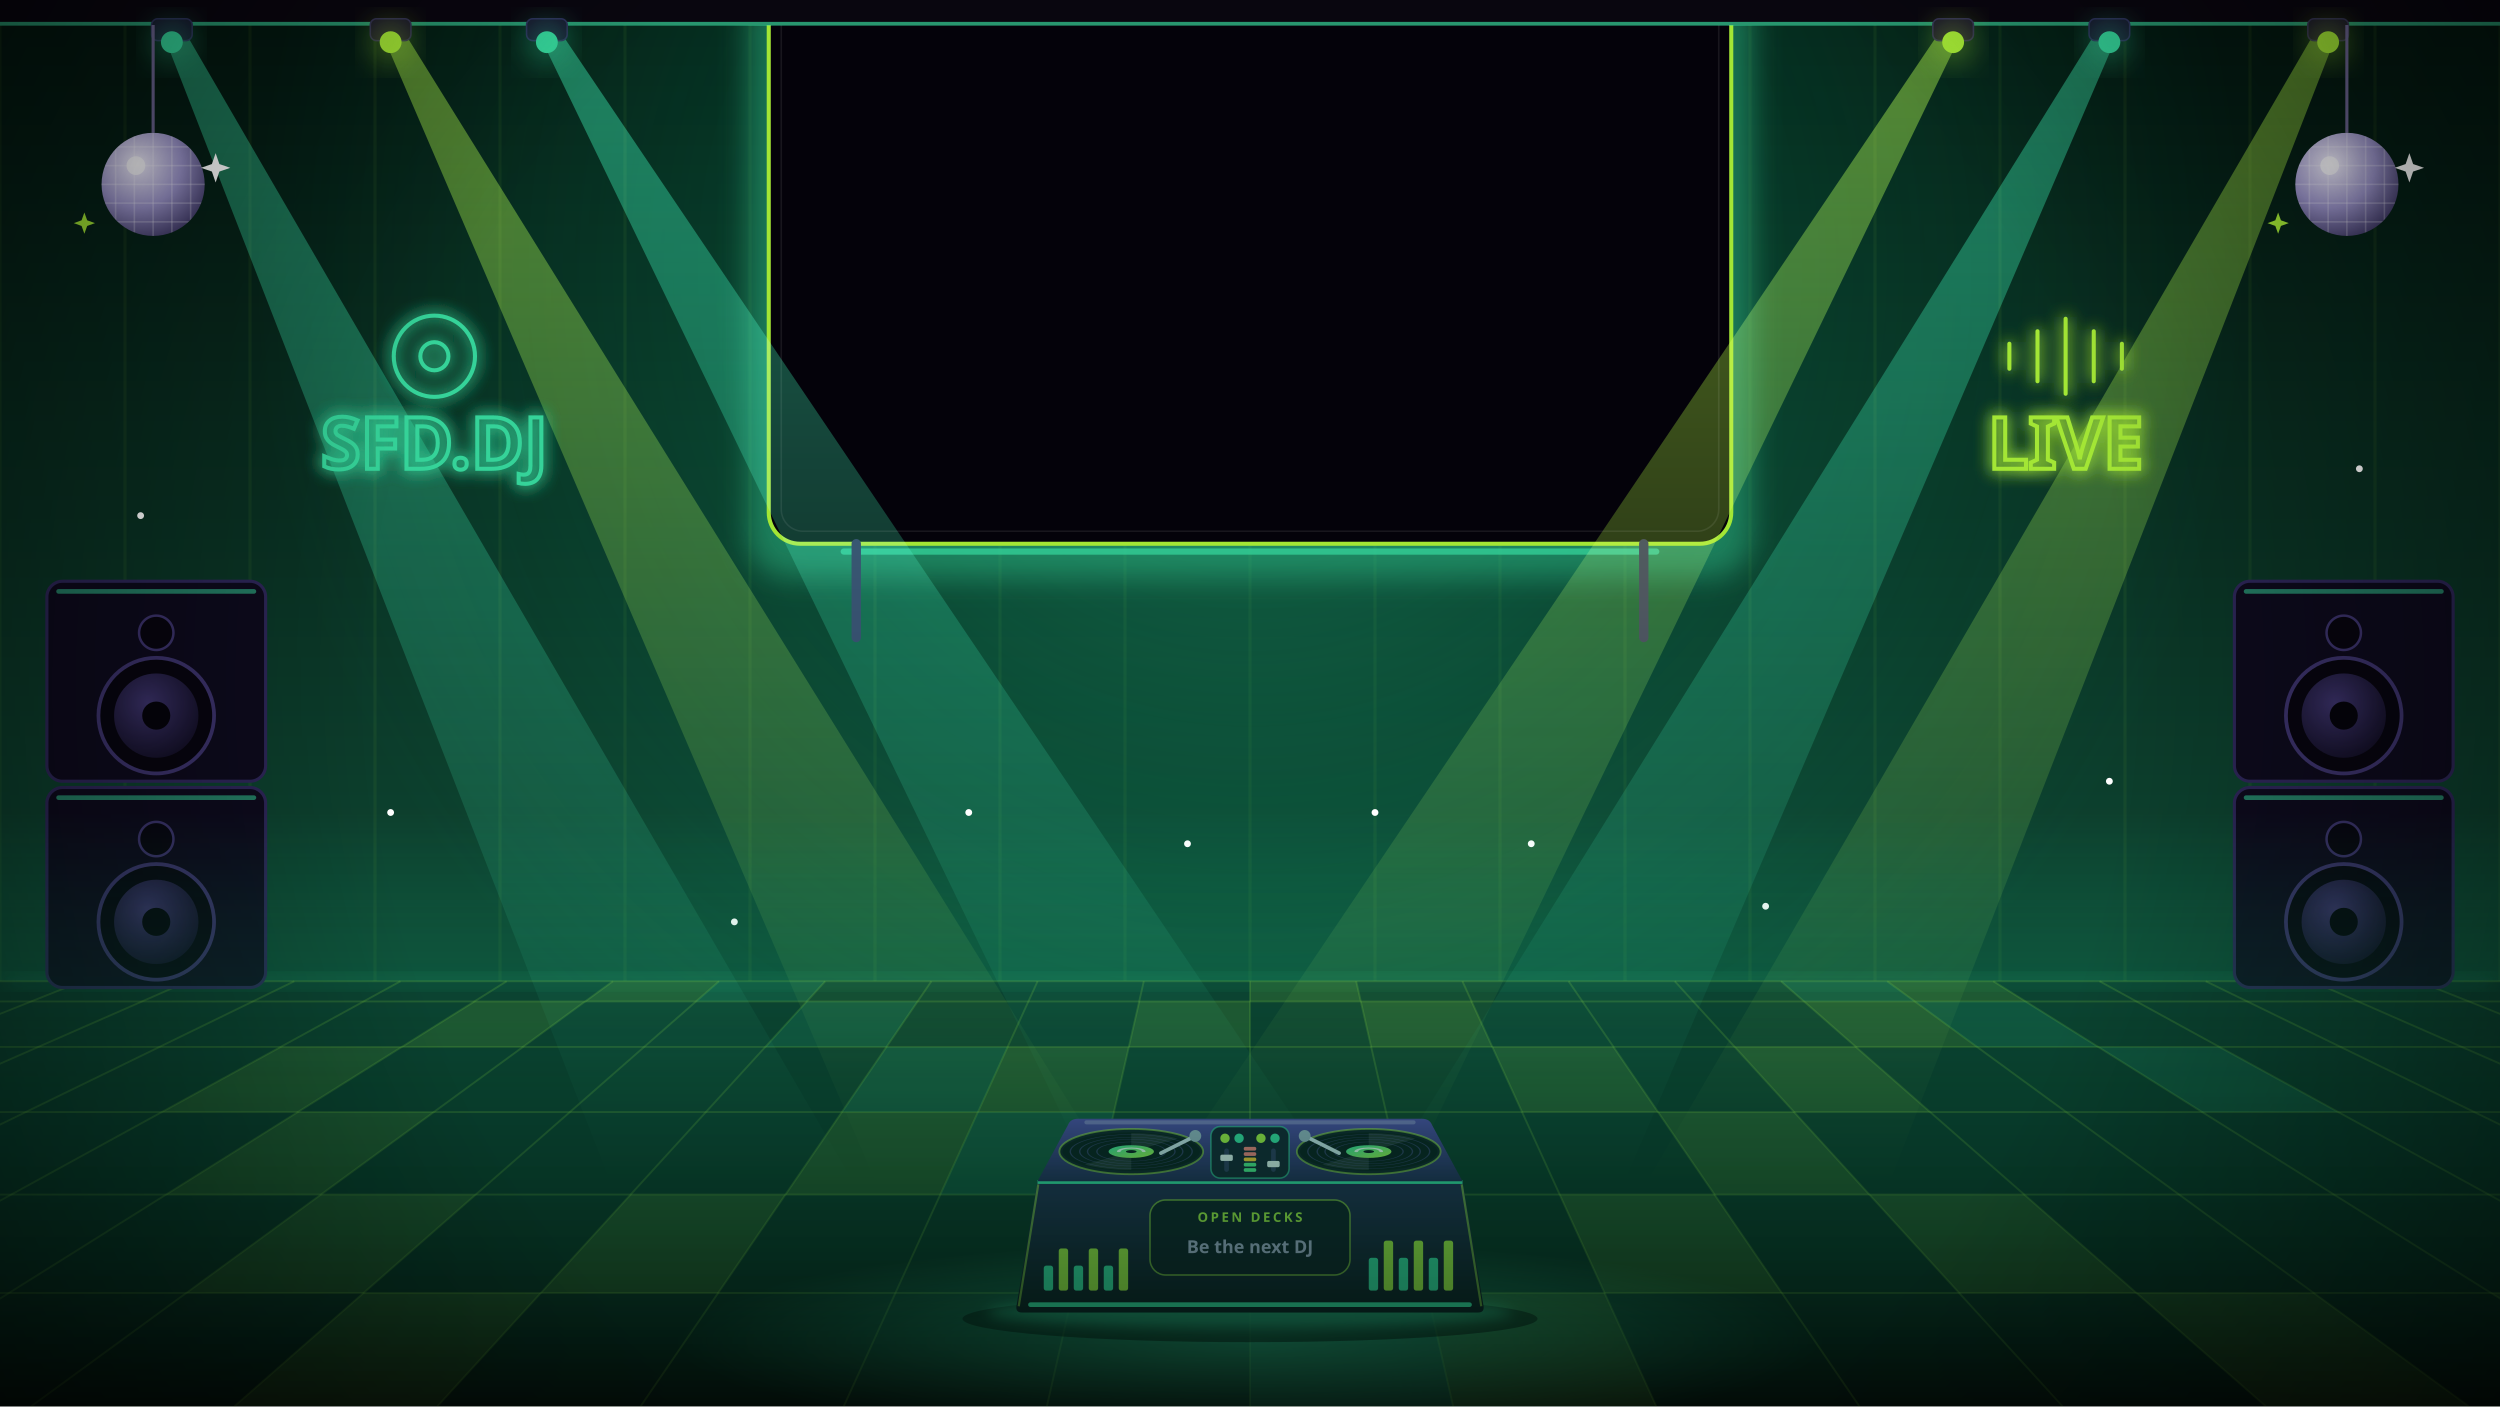
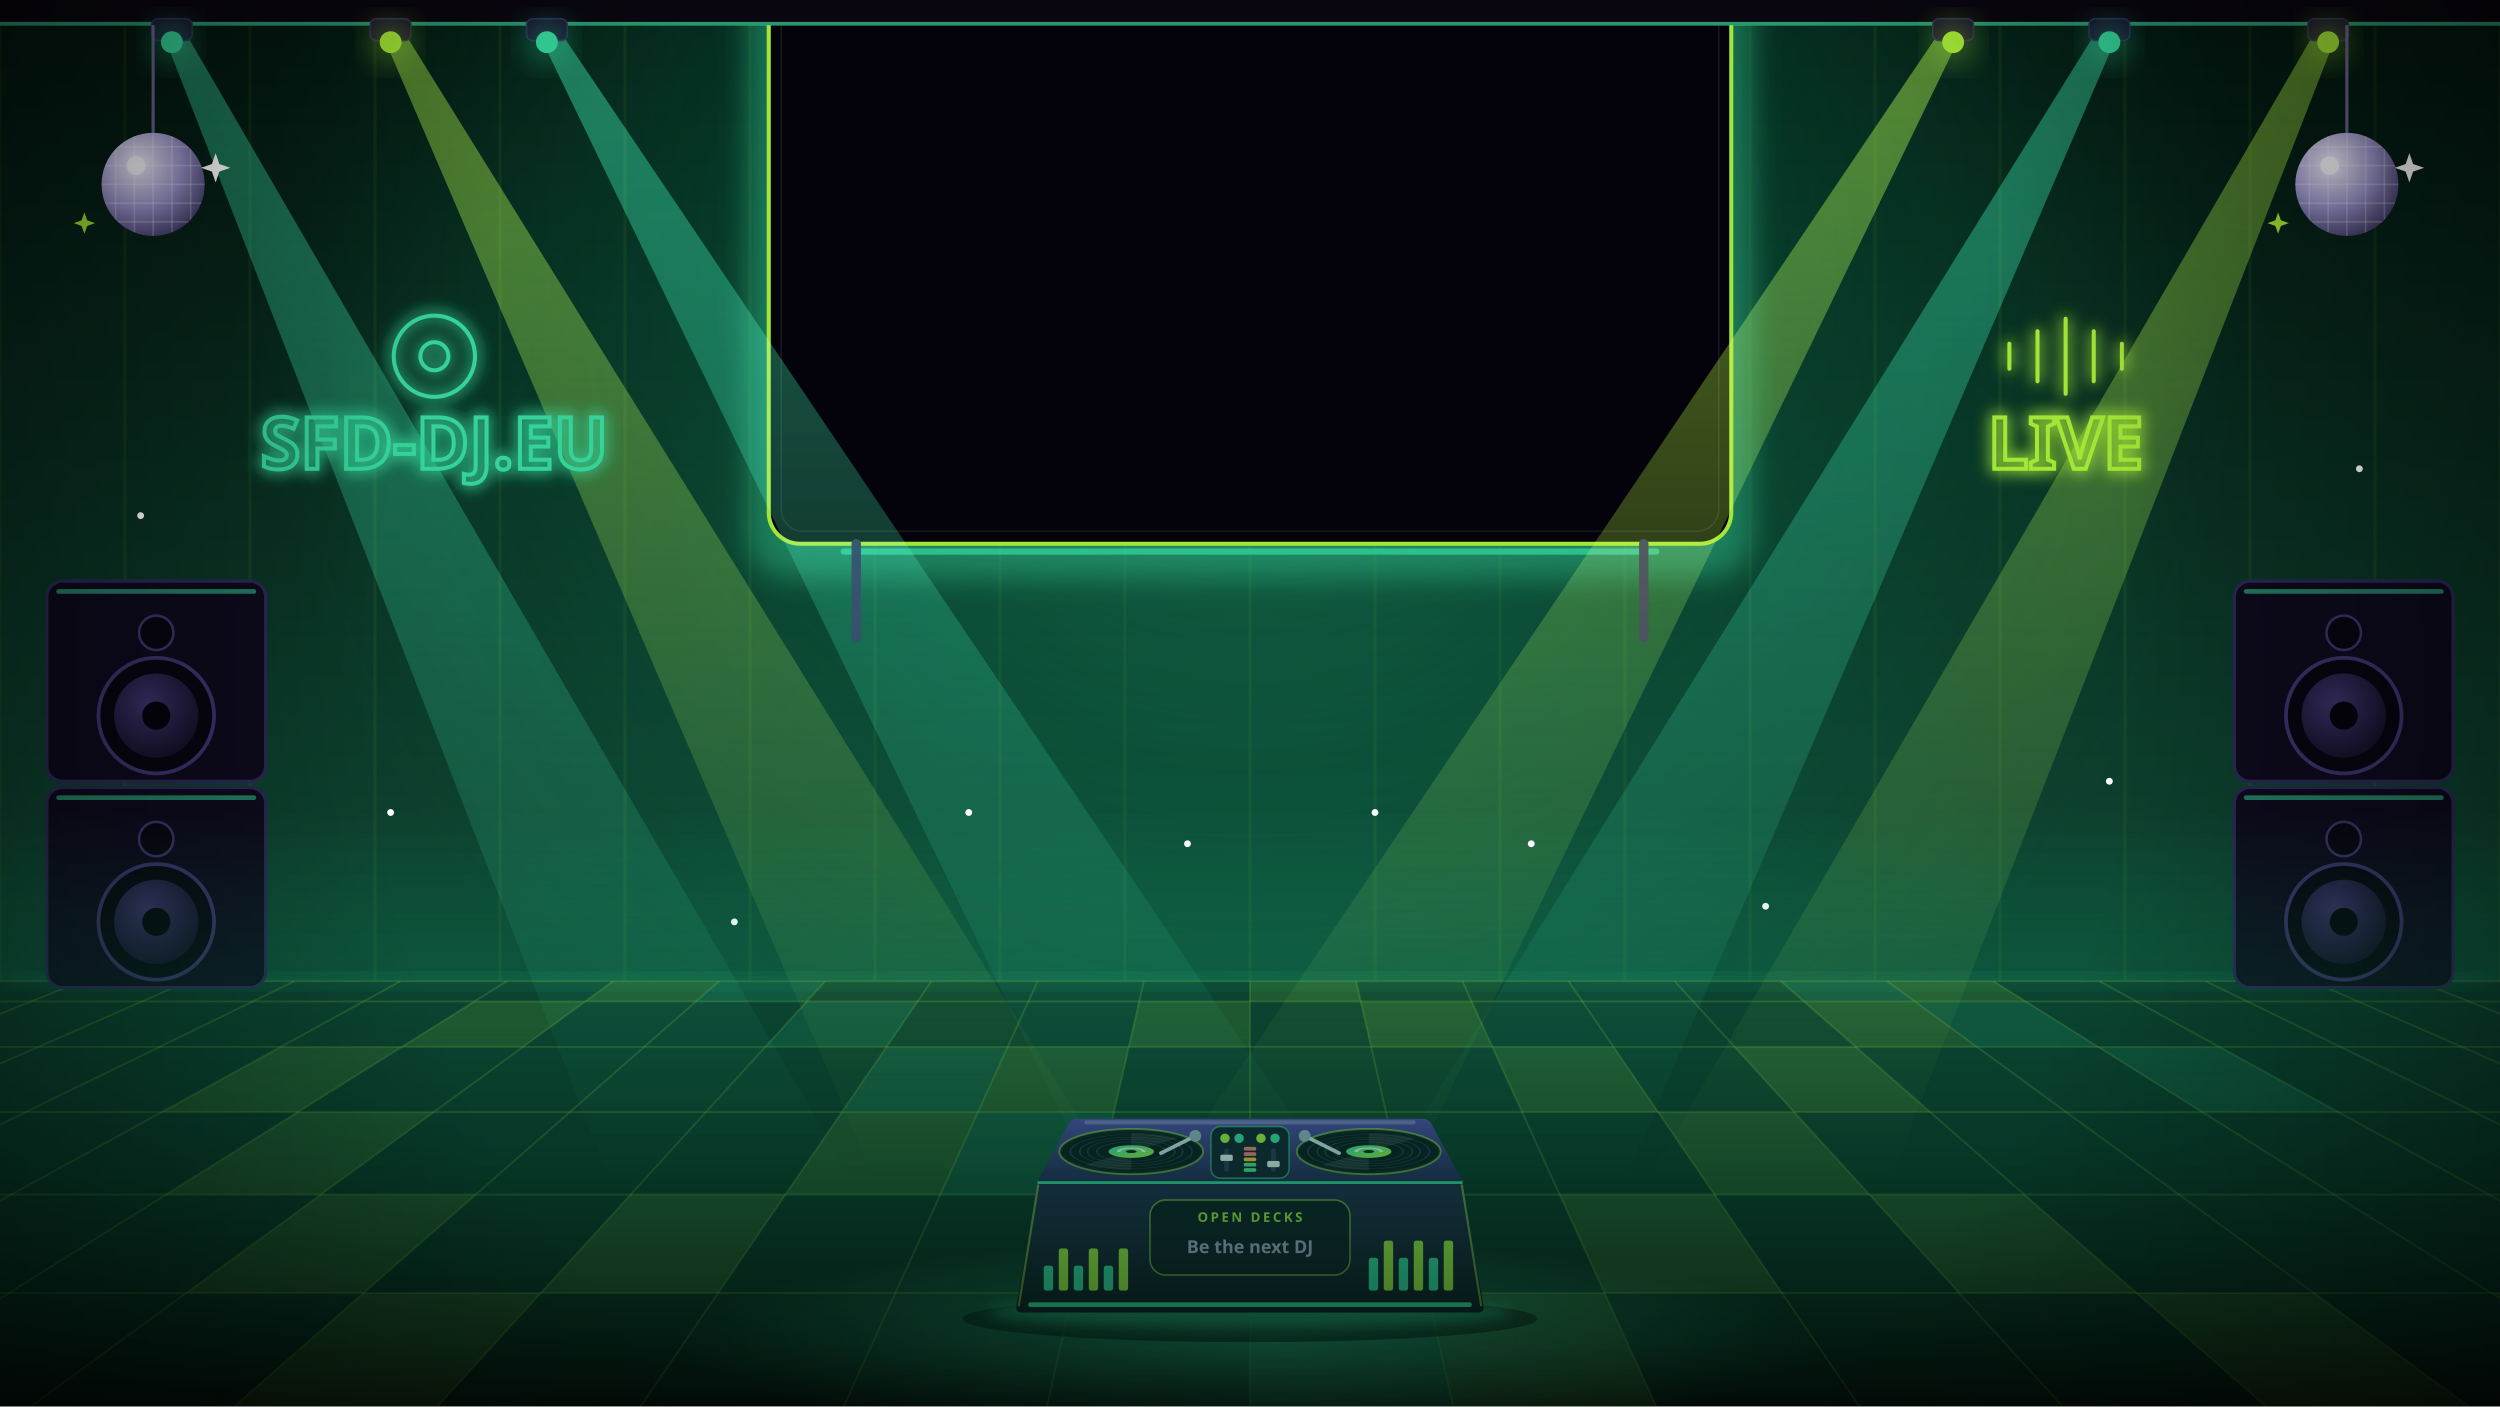
<svg xmlns="http://www.w3.org/2000/svg" width="1600" height="900" viewBox="0 0 1600 900" preserveAspectRatio="xMidYMin slice" aria-hidden="true">
  <defs>
    <linearGradient id="r7-wall" x1="0" y1="0" x2="0" y2="1">
      <stop stop-color="#03160f" />
      <stop offset="1" stop-color="#0f4a35" />
    </linearGradient>
    <linearGradient id="r7-floor" x1="0" y1="0" x2="0" y2="1">
      <stop stop-color="#0a3326" />
      <stop offset="1" stop-color="#020b07" />
    </linearGradient>
    <radialGradient id="r7-halo" cx="800" cy="172" r="640" gradientUnits="userSpaceOnUse">
      <stop stop-color="#34d399" stop-opacity=".38" />
      <stop offset=".5" stop-color="#10b981" stop-opacity=".16" />
      <stop offset="1" stop-color="#10b981" stop-opacity="0" />
    </radialGradient>
    <linearGradient id="r7-beamA" x1="0" y1="0" x2="0" y2="1">
      <stop stop-color="#34d399" stop-opacity=".5" />
      <stop offset="1" stop-color="#34d399" stop-opacity="0" />
    </linearGradient>
    <linearGradient id="r7-beamB" x1="0" y1="0" x2="0" y2="1">
      <stop stop-color="#a3e635" stop-opacity=".5" />
      <stop offset="1" stop-color="#a3e635" stop-opacity="0" />
    </linearGradient>
    <radialGradient id="r7-pool" cx=".5" cy=".5" r=".5">
      <stop stop-color="#34d399" stop-opacity=".55" />
      <stop offset="1" stop-color="#34d399" stop-opacity="0" />
    </radialGradient>
    <radialGradient id="r7-cone" cx=".4" cy=".35" r=".8">
      <stop stop-color="#3a3168" />
      <stop offset="1" stop-color="#0d0a1c" />
    </radialGradient>
    <radialGradient id="r7-ball" cx=".35" cy=".3" r=".85">
      <stop stop-color="#f5f3ff" />
      <stop offset=".5" stop-color="#9a93c9" />
      <stop offset="1" stop-color="#2b2550" />
    </radialGradient>
    <radialGradient id="r7-vig" cx="800" cy="440" r="1020" gradientUnits="userSpaceOnUse">
      <stop offset=".55" stop-color="#000" stop-opacity="0" />
      <stop offset="1" stop-color="#000" stop-opacity=".6" />
    </radialGradient>
    <linearGradient id="r7-haze" x1="0" y1="0" x2="0" y2="1">
      <stop stop-color="#10b981" stop-opacity="0" />
      <stop offset="1" stop-color="#020b07" stop-opacity=".7" />
    </linearGradient>
    <filter id="r7-neon" x="-20%" y="-60%" width="140%" height="220%">
      <feGaussianBlur stdDeviation="5" result="b" />
      <feMerge>
        <feMergeNode in="b" />
        <feMergeNode in="b" />
        <feMergeNode in="SourceGraphic" />
      </feMerge>
    </filter>
    <filter id="r7-soft" x="-30%" y="-30%" width="160%" height="160%">
      <feGaussianBlur stdDeviation="9" />
    </filter>
  </defs>
  <rect width="1600" height="652" fill="url(#r7-wall)" />
  <rect x="-1" width="2" height="628" fill="#a3e635" opacity=".06" />
  <rect x="79" width="2" height="628" fill="#a3e635" opacity=".06" />
  <rect x="159" width="2" height="628" fill="#a3e635" opacity=".06" />
  <rect x="239" width="2" height="628" fill="#a3e635" opacity=".06" />
  <rect x="319" width="2" height="628" fill="#a3e635" opacity=".06" />
  <rect x="399" width="2" height="628" fill="#a3e635" opacity=".06" />
  <rect x="479" width="2" height="628" fill="#a3e635" opacity=".06" />
  <rect x="559" width="2" height="628" fill="#a3e635" opacity=".06" />
  <rect x="639" width="2" height="628" fill="#a3e635" opacity=".06" />
  <rect x="719" width="2" height="628" fill="#a3e635" opacity=".06" />
  <rect x="799" width="2" height="628" fill="#a3e635" opacity=".06" />
  <rect x="879" width="2" height="628" fill="#a3e635" opacity=".06" />
  <rect x="959" width="2" height="628" fill="#a3e635" opacity=".06" />
  <rect x="1039" width="2" height="628" fill="#a3e635" opacity=".06" />
  <rect x="1119" width="2" height="628" fill="#a3e635" opacity=".06" />
  <rect x="1199" width="2" height="628" fill="#a3e635" opacity=".06" />
  <rect x="1279" width="2" height="628" fill="#a3e635" opacity=".06" />
  <rect x="1359" width="2" height="628" fill="#a3e635" opacity=".06" />
  <rect x="1439" width="2" height="628" fill="#a3e635" opacity=".06" />
  <rect x="1519" width="2" height="628" fill="#a3e635" opacity=".06" />
  <rect x="1599" width="2" height="628" fill="#a3e635" opacity=".06" />
  <rect width="1600" height="900" fill="url(#r7-halo)" />
  <rect x="478" y="-14" width="644" height="384" rx="28" fill="#34d399" opacity=".4" filter="url(#r7-soft)" />
  <rect x="492" y="-12" width="616" height="360" rx="20" fill="#04020a" stroke="#a3e635" stroke-width="2.6" />
  <rect x="500" y="-4" width="600" height="344" rx="14" fill="none" stroke="#fff" stroke-opacity=".08" />
  <rect x="538" y="351" width="524" height="4" rx="2" fill="#34d399" opacity=".75" />
  <path d="M548 348v60M1052 348v60" stroke="#2c2556" stroke-width="6" stroke-linecap="round" />
  <rect y="628" width="1600" height="272" fill="url(#r7-floor)" />
  <rect y="624" width="1600" height="8" fill="#34d399" opacity=".3" filter="url(#r7-soft)" />
  <g stroke="#a3e635" stroke-opacity=".2" stroke-width="1.2">
    <line x1="-151.509" y1="628" x2="-1020" y2="900" />
    <line x1="-83.544" y1="628" x2="-890" y2="900" />
    <line x1="-15.579" y1="628" x2="-760" y2="900" />
    <line x1="52.386" y1="628" x2="-630" y2="900" />
    <line x1="120.351" y1="628" x2="-500" y2="900" />
    <line x1="188.316" y1="628" x2="-370" y2="900" />
    <line x1="256.281" y1="628" x2="-240" y2="900" />
    <line x1="324.246" y1="628" x2="-110" y2="900" />
    <line x1="392.211" y1="628" x2="20" y2="900" />
    <line x1="460.175" y1="628" x2="150" y2="900" />
    <line x1="528.14" y1="628" x2="280" y2="900" />
    <line x1="596.105" y1="628" x2="410" y2="900" />
    <line x1="664.07" y1="628" x2="540" y2="900" />
    <line x1="732.035" y1="628" x2="670" y2="900" />
    <line x1="800" y1="628" x2="800" y2="900" />
    <line x1="867.965" y1="628" x2="930" y2="900" />
    <line x1="935.93" y1="628" x2="1060" y2="900" />
    <line x1="1003.895" y1="628" x2="1190" y2="900" />
    <line x1="1071.86" y1="628" x2="1320" y2="900" />
    <line x1="1139.825" y1="628" x2="1450" y2="900" />
    <line x1="1207.789" y1="628" x2="1580" y2="900" />
    <line x1="1275.754" y1="628" x2="1710" y2="900" />
    <line x1="1343.719" y1="628" x2="1840" y2="900" />
    <line x1="1411.684" y1="628" x2="1970" y2="900" />
    <line x1="1479.649" y1="628" x2="2100" y2="900" />
    <line x1="1547.614" y1="628" x2="2230" y2="900" />
    <line x1="1615.579" y1="628" x2="2360" y2="900" />
    <line x1="1683.544" y1="628" x2="2490" y2="900" />
    <line x1="1751.509" y1="628" x2="2620" y2="900" />
    <line x1="0" x2="1600" y1="628" y2="628" />
    <line x1="0" x2="1600" y1="640.933" y2="640.933" />
    <line x1="0" x2="1600" y1="670.021" y2="670.021" />
    <line x1="0" x2="1600" y1="711.718" y2="711.718" />
    <line x1="0" x2="1600" y1="764.525" y2="764.525" />
    <line x1="0" x2="1600" y1="827.508" y2="827.508" />
  </g>
  <polygon class="sc-tile" points="392.211,628 460.175,628 445.427,640.933 374.512,640.933" fill="#a3e635" opacity=".16" style="animation-delay: 1.4s;" />
  <polygon class="sc-tile" points="460.175,628 528.14,628 516.341,640.933 445.427,640.933" fill="#34d399" opacity=".16" style="animation-delay: 0.3s;" />
  <polygon class="sc-tile" points="800,628 867.965,628 870.915,640.933 800,640.933" fill="#a3e635" opacity=".16" style="animation-delay: 2s;" />
  <polygon class="sc-tile" points="1139.825,628 1207.789,628 1225.488,640.933 1154.573,640.933" fill="#34d399" opacity=".16" style="animation-delay: 1.3s;" />
  <polygon class="sc-tile" points="1207.789,628 1275.754,628 1296.402,640.933 1225.488,640.933" fill="#a3e635" opacity=".16" style="animation-delay: 0.2s;" />
  <polygon class="sc-tile" points="303.598,640.933 374.512,640.933 334.709,670.021 257.16,670.021" fill="#a3e635" opacity=".16" style="animation-delay: 0.8s;" />
  <polygon class="sc-tile" points="516.341,640.933 587.256,640.933 567.354,670.021 489.806,670.021" fill="#34d399" opacity=".16" style="animation-delay: 2.3s;" />
  <polygon class="sc-tile" points="729.085,640.933 800,640.933 800,670.021 722.451,670.021" fill="#a3e635" opacity=".16" style="animation-delay: 1.4s;" />
  <polygon class="sc-tile" points="870.915,640.933 941.829,640.933 955.097,670.021 877.549,670.021" fill="#a3e635" opacity=".16" style="animation-delay: 1.6s;" />
  <polygon class="sc-tile" points="1154.573,640.933 1225.488,640.933 1265.291,670.021 1187.743,670.021" fill="#a3e635" opacity=".16" style="animation-delay: 2s;" />
  <polygon class="sc-tile" points="1225.488,640.933 1296.402,640.933 1342.84,670.021 1265.291,670.021" fill="#34d399" opacity=".16" style="animation-delay: 0.9s;" />
  <polygon class="sc-tile" points="179.611,670.021 257.16,670.021 190.591,711.718 103.532,711.718" fill="#a3e635" opacity=".16" style="animation-delay: 0.2s;" />
  <polygon class="sc-tile" points="567.354,670.021 644.903,670.021 625.883,711.718 538.825,711.718" fill="#34d399" opacity=".16" style="animation-delay: 1.9s;" />
  <polygon class="sc-tile" points="644.903,670.021 722.451,670.021 712.942,711.718 625.883,711.718" fill="#a3e635" opacity=".16" style="animation-delay: 0.8s;" />
  <polygon class="sc-tile" points="955.097,670.021 1032.646,670.021 1061.175,711.718 974.117,711.718" fill="#a3e635" opacity=".16" style="animation-delay: 1.2s;" />
  <polygon class="sc-tile" points="1110.194,670.021 1187.743,670.021 1235.292,711.718 1148.234,711.718" fill="#a3e635" opacity=".16" style="animation-delay: 1.4s;" />
  <polygon class="sc-tile" points="1342.84,670.021 1420.389,670.021 1496.468,711.718 1409.409,711.718" fill="#34d399" opacity=".16" style="animation-delay: 0.5s;" />
  <polygon class="sc-tile" points="190.591,711.718 277.649,711.718 205.386,764.525 106.284,764.525" fill="#a3e635" opacity=".16" style="animation-delay: 2.2s;" />
  <polygon class="sc-tile" points="538.825,711.718 625.883,711.718 601.795,764.525 502.693,764.525" fill="#a3e635" opacity=".16" style="animation-delay: 0.2s;" />
  <polygon class="sc-tile" points="625.883,711.718 712.942,711.718 700.898,764.525 601.795,764.525" fill="#34d399" opacity=".16" style="animation-delay: 1.5s;" />
  <polygon class="sc-tile" points="1061.175,711.718 1148.234,711.718 1196.409,764.525 1097.307,764.525" fill="#a3e635" opacity=".16" style="animation-delay: 0.8s;" />
  <polygon class="sc-tile" points="205.386,764.525 304.488,764.525 232.666,827.508 119.199,827.508" fill="#a3e635" opacity=".16" style="animation-delay: 1.8s;" />
  <polygon class="sc-tile" points="403.591,764.525 502.693,764.525 459.6,827.508 346.133,827.508" fill="#a3e635" opacity=".16" style="animation-delay: 2s;" />
  <polygon class="sc-tile" points="700.898,764.525 800,764.525 800,827.508 686.533,827.508" fill="#34d399" opacity=".16" style="animation-delay: 1.1s;" />
  <polygon class="sc-tile" points="998.205,764.525 1097.307,764.525 1140.4,827.508 1026.934,827.508" fill="#a3e635" opacity=".16" style="animation-delay: 0.2s;" />
  <polygon class="sc-tile" points="1196.409,764.525 1295.512,764.525 1367.334,827.508 1253.867,827.508" fill="#a3e635" opacity=".16" style="animation-delay: 0.4s;" />
  <polygon class="sc-tile" points="232.666,827.508 346.133,827.508 280,900 150,900" fill="#a3e635" opacity=".16" style="animation-delay: 1.4s;" />
  <polygon class="sc-tile" points="800,827.508 913.467,827.508 930,900 800,900" fill="#34d399" opacity=".16" style="animation-delay: 0.7s;" />
  <polygon class="sc-tile" points="913.467,827.508 1026.934,827.508 1060,900 930,900" fill="#a3e635" opacity=".16" style="animation-delay: 2s;" />
  <polygon class="sc-tile" points="1367.334,827.508 1480.801,827.508 1580,900 1450,900" fill="#a3e635" opacity=".16" style="animation-delay: 0s;" />
  <polygon class="sc-tile" points="1594.268,827.508 1707.734,827.508 1840,900 1710,900" fill="#a3e635" opacity=".16" style="animation-delay: 0.2s;" />
  <polygon class="sc-tile" points="20,900 150,900 57.072,981.491 -91.514,981.491" fill="#a3e635" opacity=".16" style="animation-delay: 0.8s;" />
  <polygon class="sc-tile" points="280,900 410,900 354.243,981.491 205.657,981.491" fill="#a3e635" opacity=".16" style="animation-delay: 1s;" />
  <polygon class="sc-tile" points="800,900 930,900 948.586,981.491 800,981.491" fill="#a3e635" opacity=".16" style="animation-delay: 1.4s;" />
  <polygon class="sc-tile" points="930,900 1060,900 1097.171,981.491 948.586,981.491" fill="#34d399" opacity=".16" style="animation-delay: 0.3s;" />
  <polygon class="sc-tile" points="1580,900 1710,900 1840.1,981.491 1691.514,981.491" fill="#a3e635" opacity=".16" style="animation-delay: 2s;" />
  <g transform="translate(0 0)">
    <ellipse cx="800" cy="858" rx="370" ry="64" fill="url(#r7-pool)" />
    <ellipse cx="800" cy="844" rx="184" ry="15" fill="#000" opacity=".55" />
  </g>
  <g style="mix-blend-mode: screen;">
    <path class="sc-beam" d="M103 18H117L548 760H392Z" fill="url(#r7-beamA)" style="transform-origin: 110px 18px; animation-delay: 0s;" />
    <path class="sc-beam" d="M243 18H257L718 760H562Z" fill="url(#r7-beamB)" style="transform-origin: 250px 18px; animation-delay: -1.6s;" />
    <path class="sc-beam" d="M343 18H357L858 760H702Z" fill="url(#r7-beamA)" style="transform-origin: 350px 18px; animation-delay: -3.2s;" />
    <path class="sc-beam" d="M1243 18H1257L898 760H742Z" fill="url(#r7-beamB)" style="transform-origin: 1250px 18px; animation-delay: -0.8s;" />
    <path class="sc-beam" d="M1343 18H1357L1038 760H882Z" fill="url(#r7-beamA)" style="transform-origin: 1350px 18px; animation-delay: -2.4s;" />
    <path class="sc-beam" d="M1483 18H1497L1208 760H1052Z" fill="url(#r7-beamB)" style="transform-origin: 1490px 18px; animation-delay: -4s;" />
  </g>
  <rect width="1600" height="16" fill="#09060f" />
  <rect y="14" width="1600" height="2.4" fill="#34d399" opacity=".7" />
  <g>
    <rect x="97" y="12" width="26" height="14" rx="4" fill="#150f2a" stroke="#2c2556" />
    <circle cx="110" cy="27" r="7" fill="#34d399" />
    <circle cx="110" cy="27" r="14" fill="#34d399" opacity=".35" filter="url(#r7-soft)" />
  </g>
  <g>
    <rect x="237" y="12" width="26" height="14" rx="4" fill="#150f2a" stroke="#2c2556" />
    <circle cx="250" cy="27" r="7" fill="#a3e635" />
    <circle cx="250" cy="27" r="14" fill="#a3e635" opacity=".35" filter="url(#r7-soft)" />
  </g>
  <g>
    <rect x="337" y="12" width="26" height="14" rx="4" fill="#150f2a" stroke="#2c2556" />
    <circle cx="350" cy="27" r="7" fill="#34d399" />
    <circle cx="350" cy="27" r="14" fill="#34d399" opacity=".35" filter="url(#r7-soft)" />
  </g>
  <g>
    <rect x="1237" y="12" width="26" height="14" rx="4" fill="#150f2a" stroke="#2c2556" />
    <circle cx="1250" cy="27" r="7" fill="#a3e635" />
    <circle cx="1250" cy="27" r="14" fill="#a3e635" opacity=".35" filter="url(#r7-soft)" />
  </g>
  <g>
    <rect x="1337" y="12" width="26" height="14" rx="4" fill="#150f2a" stroke="#2c2556" />
    <circle cx="1350" cy="27" r="7" fill="#34d399" />
    <circle cx="1350" cy="27" r="14" fill="#34d399" opacity=".35" filter="url(#r7-soft)" />
  </g>
  <g>
    <rect x="1477" y="12" width="26" height="14" rx="4" fill="#150f2a" stroke="#2c2556" />
    <circle cx="1490" cy="27" r="7" fill="#a3e635" />
    <circle cx="1490" cy="27" r="14" fill="#a3e635" opacity=".35" filter="url(#r7-soft)" />
  </g>
  <g>
    <path d="M98 16V85" stroke="#6b6490" stroke-width="2" />
    <circle cx="98" cy="118" r="33" fill="url(#r7-ball)" />
    <g stroke="#fff" stroke-opacity=".22" stroke-width="1" fill="none" clip-path="url(#r7-clipball98)">
      <path d="M74 85V151" />
      <path d="M86 85V151" />
      <path d="M98 85V151" />
      <path d="M110 85V151" />
      <path d="M122 85V151" />
      <path d="M65 94H131" />
      <path d="M65 106H131" />
      <path d="M65 118H131" />
      <path d="M65 130H131" />
      <path d="M65 142H131" />
    </g>
    <circle cx="87" cy="106" r="6" fill="#fff" opacity=".7" />
    <path class="av sc-star" d="M138 98l2.4 7 7 2.4-7 2.4-2.4 7-2.4-7-7-2.4 7-2.4Z" fill="#fff" style="animation-delay: 0s;" />
    <path class="av sc-star" d="M54 136l1.8 5 5 1.8-5 1.8-1.8 5-1.8-5-5-1.8 5-1.8Z" fill="#a3e635" style="animation-delay: 0.8s;" />
    <clipPath id="r7-clipball98">
      <circle cx="98" cy="118" r="33" />
    </clipPath>
  </g>
  <g>
    <path d="M1502 16V85" stroke="#6b6490" stroke-width="2" />
    <circle cx="1502" cy="118" r="33" fill="url(#r7-ball)" />
    <g stroke="#fff" stroke-opacity=".22" stroke-width="1" fill="none" clip-path="url(#r7-clipball1502)">
      <path d="M1478 85V151" />
      <path d="M1490 85V151" />
      <path d="M1502 85V151" />
      <path d="M1514 85V151" />
      <path d="M1526 85V151" />
      <path d="M1469 94H1535" />
      <path d="M1469 106H1535" />
      <path d="M1469 118H1535" />
      <path d="M1469 130H1535" />
      <path d="M1469 142H1535" />
    </g>
    <circle cx="1491" cy="106" r="6" fill="#fff" opacity=".7" />
    <path class="av sc-star" d="M1542 98l2.4 7 7 2.4-7 2.4-2.4 7-2.4-7-7-2.4 7-2.4Z" fill="#fff" style="animation-delay: 1.2s;" />
    <path class="av sc-star" d="M1458 136l1.8 5 5 1.8-5 1.8-1.8 5-1.8-5-5-1.8 5-1.8Z" fill="#a3e635" style="animation-delay: 2s;" />
    <clipPath id="r7-clipball1502">
      <circle cx="1502" cy="118" r="33" />
    </clipPath>
  </g>
  <g>
    <rect x="30" y="372" width="140" height="128" rx="10" fill="#0d0a1c" stroke="#2c2556" stroke-width="2" />
    <rect x="36" y="377" width="128" height="3" rx="1.5" fill="#34d399" opacity=".55" />
    <circle cx="100" cy="405" r="11" fill="#07050f" stroke="#3a3168" stroke-width="1.6" />
    <circle cx="100" cy="458" r="37" fill="#07050f" stroke="#3a3168" stroke-width="2.4" />
    <circle class="av sc-woofer" cx="100" cy="458" r="27" fill="url(#r7-cone)" />
    <circle cx="100" cy="458" r="9" fill="#05040b" />
  </g>
  <g>
    <rect x="30" y="504" width="140" height="128" rx="10" fill="#0d0a1c" stroke="#2c2556" stroke-width="2" />
    <rect x="36" y="509" width="128" height="3" rx="1.5" fill="#34d399" opacity=".55" />
    <circle cx="100" cy="537" r="11" fill="#07050f" stroke="#3a3168" stroke-width="1.6" />
    <circle cx="100" cy="590" r="37" fill="#07050f" stroke="#3a3168" stroke-width="2.4" />
    <circle class="av sc-woofer" cx="100" cy="590" r="27" fill="url(#r7-cone)" />
    <circle cx="100" cy="590" r="9" fill="#05040b" />
  </g>
  <g>
    <rect x="1430" y="372" width="140" height="128" rx="10" fill="#0d0a1c" stroke="#2c2556" stroke-width="2" />
    <rect x="1436" y="377" width="128" height="3" rx="1.5" fill="#34d399" opacity=".55" />
    <circle cx="1500" cy="405" r="11" fill="#07050f" stroke="#3a3168" stroke-width="1.6" />
    <circle cx="1500" cy="458" r="37" fill="#07050f" stroke="#3a3168" stroke-width="2.4" />
    <circle class="av sc-woofer" cx="1500" cy="458" r="27" fill="url(#r7-cone)" />
    <circle cx="1500" cy="458" r="9" fill="#05040b" />
  </g>
  <g>
    <rect x="1430" y="504" width="140" height="128" rx="10" fill="#0d0a1c" stroke="#2c2556" stroke-width="2" />
    <rect x="1436" y="509" width="128" height="3" rx="1.5" fill="#34d399" opacity=".55" />
    <circle cx="1500" cy="537" r="11" fill="#07050f" stroke="#3a3168" stroke-width="1.6" />
    <circle cx="1500" cy="590" r="37" fill="#07050f" stroke="#3a3168" stroke-width="2.4" />
    <circle class="av sc-woofer" cx="1500" cy="590" r="27" fill="url(#r7-cone)" />
    <circle cx="1500" cy="590" r="9" fill="#05040b" />
  </g>
  <g filter="url(#r7-neon)" font-family="Figtree, system-ui, sans-serif" font-weight="900" text-anchor="middle">
-     <text x="278" y="300" font-size="46" fill="none" stroke="#34d399" stroke-width="2.6">SFD.DJ</text>
+     <text x="278" y="300" font-size="46" fill="none" stroke="#34d399" stroke-width="2.6">SFD-DJ.EU</text>
    <text x="1322" y="300" font-size="46" fill="none" stroke="#a3e635" stroke-width="2.6">LIVE</text>
  </g>
  <g fill="none" stroke-width="2.6" filter="url(#r7-neon)">
    <circle cx="278" cy="228" r="26" stroke="#34d399" />
    <circle cx="278" cy="228" r="9" stroke="#34d399" />
    <path d="M1322 252V204M1304 244V212M1340 244V212M1286 236V220M1358 236V220" stroke="#a3e635" stroke-linecap="round" />
  </g>
  <circle class="sc-star" cx="620" cy="520" r="2.2" fill="#fff" style="animation-delay: 0s;" />
  <circle class="sc-star" cx="980" cy="540" r="2.2" fill="#fff" style="animation-delay: 0.37s;" />
  <circle class="sc-star" cx="250" cy="520" r="2.2" fill="#fff" style="animation-delay: 0.74s;" />
  <circle class="sc-star" cx="1350" cy="500" r="2.2" fill="#fff" style="animation-delay: 1.11s;" />
  <circle class="sc-star" cx="470" cy="590" r="2.2" fill="#fff" style="animation-delay: 1.48s;" />
  <circle class="sc-star" cx="1130" cy="580" r="2.2" fill="#fff" style="animation-delay: 1.85s;" />
  <circle class="sc-star" cx="90" cy="330" r="2.2" fill="#fff" style="animation-delay: 2.22s;" />
  <circle class="sc-star" cx="1510" cy="300" r="2.2" fill="#fff" style="animation-delay: 0.19s;" />
  <circle class="sc-star" cx="760" cy="540" r="2.2" fill="#fff" style="animation-delay: 0.56s;" />
  <circle class="sc-star" cx="880" cy="520" r="2.2" fill="#fff" style="animation-delay: 0.93s;" />
  <svg x="650" y="690" width="300" height="150" viewBox="0 0 300 150" overflow="visible">
    <defs>
      <linearGradient id="r7-b-desk" x1="0" y1="26" x2="0" y2="66" gradientUnits="userSpaceOnUse">
        <stop stop-color="#4d389e" />
        <stop offset="1" stop-color="#1d1346" />
      </linearGradient>
      <linearGradient id="r7-b-face" x1="0" y1="66" x2="0" y2="150" gradientUnits="userSpaceOnUse">
        <stop stop-color="#1e1544" />
        <stop offset="1" stop-color="#07050f" />
      </linearGradient>
      <linearGradient id="r7-b-label" x1="-15" y1="-15" x2="15" y2="15" gradientUnits="userSpaceOnUse">
        <stop stop-color="#34d399" />
        <stop offset="1" stop-color="#a3e635" />
      </linearGradient>
      <filter id="r7-b-blur" x="-20%" y="-300%" width="140%" height="700%">
        <feGaussianBlur stdDeviation="4" />
      </filter>
    </defs>
    <ellipse cx="150" cy="150" rx="168" ry="10" fill="#34d399" opacity=".5" filter="url(#r7-b-blur)" />
    <path d="M14 66H286L299.5 146Q300 150 296 150H4Q0 150 0.5 146Z" fill="url(#r7-b-face)" />
    <path d="M18 67H282" stroke="#34d399" stroke-width="5" opacity=".6" filter="url(#r7-b-blur)" />
    <path d="M14 66.5H286" stroke="#34d399" stroke-width="2.4" />
    <path d="M14.5 68 2 146M285.5 68 298 146" stroke="#a3e635" stroke-opacity=".55" stroke-width="1.4" />
    <rect x="8" y="143.5" width="284" height="3" rx="1.5" fill="#34d399" />
    <rect x="86" y="78" width="128" height="48" rx="10" fill="#0a0716" stroke="#a3e635" stroke-opacity=".6" />
    <text x="150" y="92" text-anchor="middle" font-family="Figtree, system-ui, sans-serif" font-size="8.5" font-weight="700" letter-spacing="1.6" fill="#a3e635">OPEN DECKS</text>
    <text x="150" y="112" text-anchor="middle" font-family="Figtree, system-ui, sans-serif" font-size="11.5" font-weight="600" fill="#a9a3c9">Be the next DJ</text>
    <rect class="av av-bottom sc-bar" x="18" y="120" width="6" height="16" rx="1.6" fill="#34d399" style="animation-delay: 0s; animation-duration: 0.5s;" />
    <rect class="av av-bottom sc-bar" x="27.6" y="109" width="6" height="27" rx="1.6" fill="#a3e635" style="animation-delay: 0.27s; animation-duration: 0.65s;" />
    <rect class="av av-bottom sc-bar" x="37.2" y="120" width="6" height="16" rx="1.6" fill="#34d399" style="animation-delay: 0.54s; animation-duration: 0.8s;" />
    <rect class="av av-bottom sc-bar" x="46.8" y="109" width="6" height="27" rx="1.6" fill="#a3e635" style="animation-delay: 0.18s; animation-duration: 0.5s;" />
    <rect class="av av-bottom sc-bar" x="56.4" y="120" width="6" height="16" rx="1.6" fill="#34d399" style="animation-delay: 0.45s; animation-duration: 0.65s;" />
    <rect class="av av-bottom sc-bar" x="66" y="109" width="6" height="27" rx="1.6" fill="#a3e635" style="animation-delay: 0.09s; animation-duration: 0.8s;" />
    <rect class="av av-bottom sc-bar" x="226" y="115" width="6" height="21" rx="1.6" fill="#34d399" style="animation-delay: 0.18s; animation-duration: 0.5s;" />
    <rect class="av av-bottom sc-bar" x="235.6" y="104" width="6" height="32" rx="1.6" fill="#a3e635" style="animation-delay: 0.45s; animation-duration: 0.65s;" />
    <rect class="av av-bottom sc-bar" x="245.2" y="115" width="6" height="21" rx="1.6" fill="#34d399" style="animation-delay: 0.09s; animation-duration: 0.8s;" />
    <rect class="av av-bottom sc-bar" x="254.8" y="104" width="6" height="32" rx="1.6" fill="#a3e635" style="animation-delay: 0.36s; animation-duration: 0.5s;" />
    <rect class="av av-bottom sc-bar" x="264.4" y="115" width="6" height="21" rx="1.6" fill="#34d399" style="animation-delay: 0s; animation-duration: 0.65s;" />
    <rect class="av av-bottom sc-bar" x="274" y="104" width="6" height="32" rx="1.6" fill="#a3e635" style="animation-delay: 0.27s; animation-duration: 0.8s;" />
    <path d="M40 26H260Q265 26 266.5 30L286 66H14L33.5 30Q35 26 40 26Z" fill="url(#r7-b-desk)" />
    <rect x="44" y="27" width="212" height="2.6" rx="1.3" fill="#fff" opacity=".24" />
    <g>
      <ellipse cx="74" cy="47" rx="46" ry="14.5" fill="#0c0919" stroke="#a3e635" stroke-opacity=".55" stroke-width="1.2" />
      <g transform="translate(74 47) scale(1 .28)">
        <g class="av sc-spin" style="animation-duration: 3.1s;">
          <circle r="44" fill="#05040b" />
          <g fill="none" stroke="#2a2250" stroke-width=".9">
            <circle r="39" />
            <circle r="33" />
            <circle r="28" />
            <circle r="22" />
          </g>
          <path d="M0 0V-42A42 42 0 0 1 29.7 -29.7ZM0 0V42A42 42 0 0 1 -29.7 29.7Z" fill="#fff" opacity=".1" />
          <circle r="14.5" fill="url(#r7-b-label)" />
          <path d="M-8 0A8 8 0 0 1 8 0" stroke="#fff" stroke-opacity=".85" stroke-width="2.4" stroke-linecap="round" fill="none" />
          <circle r="3.4" fill="#07050f" />
        </g>
      </g>
      <path d="M115 37 93 48" stroke="#cbd5e1" stroke-width="2.4" stroke-linecap="round" />
      <circle cx="115" cy="37" r="3.8" fill="#94a3b8" />
    </g>
    <g>
      <ellipse cx="226" cy="47" rx="46" ry="14.5" fill="#0c0919" stroke="#a3e635" stroke-opacity=".55" stroke-width="1.2" />
      <g transform="translate(226 47) scale(1 .28)">
        <g class="av sc-spin" style="animation-duration: 2.6s;">
          <circle r="44" fill="#05040b" />
          <g fill="none" stroke="#2a2250" stroke-width=".9">
            <circle r="39" />
            <circle r="33" />
            <circle r="28" />
            <circle r="22" />
          </g>
          <path d="M0 0V-42A42 42 0 0 1 29.7 -29.7ZM0 0V42A42 42 0 0 1 -29.7 29.7Z" fill="#fff" opacity=".1" />
          <circle r="14.5" fill="url(#r7-b-label)" />
          <path d="M-8 0A8 8 0 0 1 8 0" stroke="#fff" stroke-opacity=".85" stroke-width="2.4" stroke-linecap="round" fill="none" />
          <circle r="3.4" fill="#07050f" />
        </g>
      </g>
      <path d="M185 37 207 48" stroke="#cbd5e1" stroke-width="2.4" stroke-linecap="round" />
      <circle cx="185" cy="37" r="3.8" fill="#94a3b8" />
    </g>
    <rect x="125" y="31" width="50" height="33" rx="6" fill="#0f0b22" stroke="#34d399" stroke-opacity=".6" />
    <circle cx="134" cy="38.5" r="3" fill="#a3e635" />
    <circle cx="143" cy="38.5" r="3" fill="#34d399" />
    <circle cx="157" cy="38.5" r="3" fill="#a3e635" />
    <circle cx="166" cy="38.5" r="3" fill="#34d399" />
    <rect x="133.5" y="45" width="3" height="15" rx="1.5" fill="#2a2450" />
    <rect x="163.5" y="45" width="3" height="15" rx="1.5" fill="#2a2450" />
    <rect class="av sc-fader" x="131" y="49" width="8" height="4" rx="1" fill="#e5e7eb" />
    <rect class="av sc-fader" x="161" y="53" width="8" height="4" rx="1" fill="#e5e7eb" style="animation-delay: -0.7s; animation-duration: 1.9s;" />
    <rect class="av sc-led" x="146" y="44" width="8" height="2.4" rx="1" fill="#f87171" style="animation-delay: 0s;" />
    <rect class="av sc-led" x="146" y="47.4" width="8" height="2.4" rx="1" fill="#f87171" style="animation-delay: 0.13s;" />
    <rect class="av sc-led" x="146" y="50.8" width="8" height="2.4" rx="1" fill="#fbbf24" style="animation-delay: 0.26s;" />
    <rect class="av sc-led" x="146" y="54.2" width="8" height="2.4" rx="1" fill="#4ade80" style="animation-delay: 0.39s;" />
    <rect class="av sc-led" x="146" y="57.6" width="8" height="2.4" rx="1" fill="#4ade80" style="animation-delay: 0.52s;" />
  </svg>
  <rect y="520" width="1600" height="380" fill="url(#r7-haze)" />
  <rect width="1600" height="900" fill="url(#r7-vig)" />
</svg>
